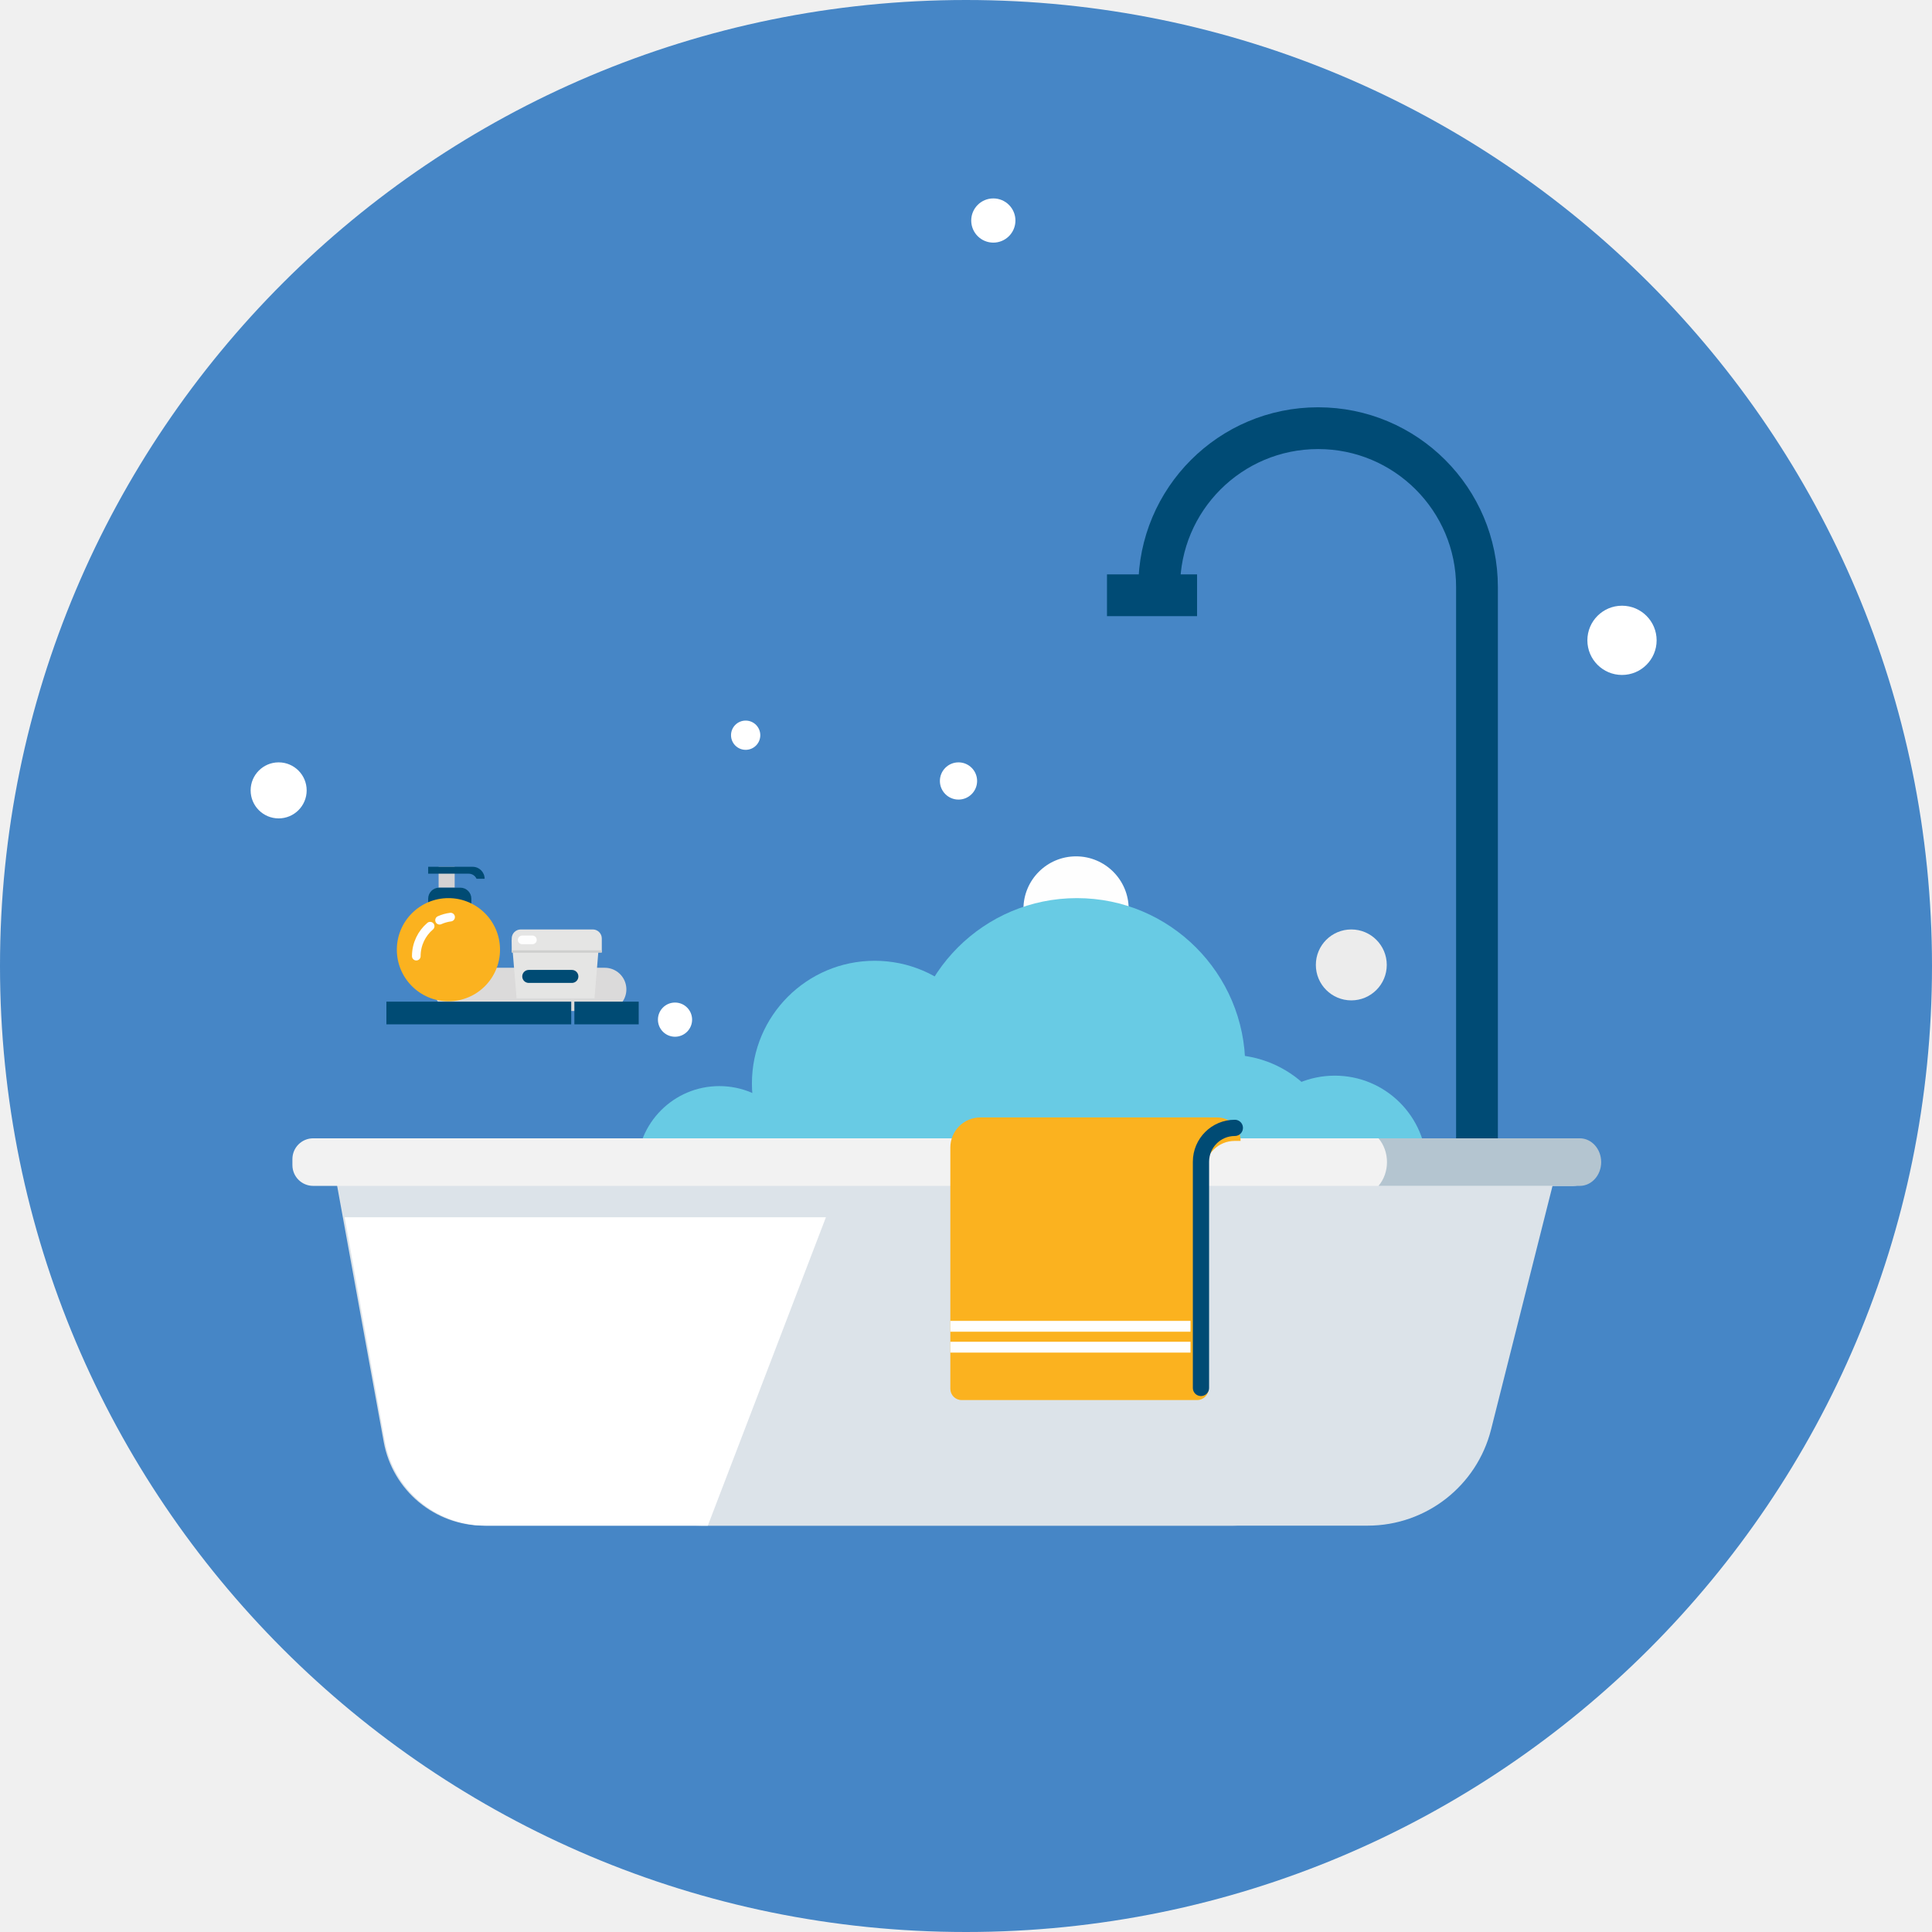
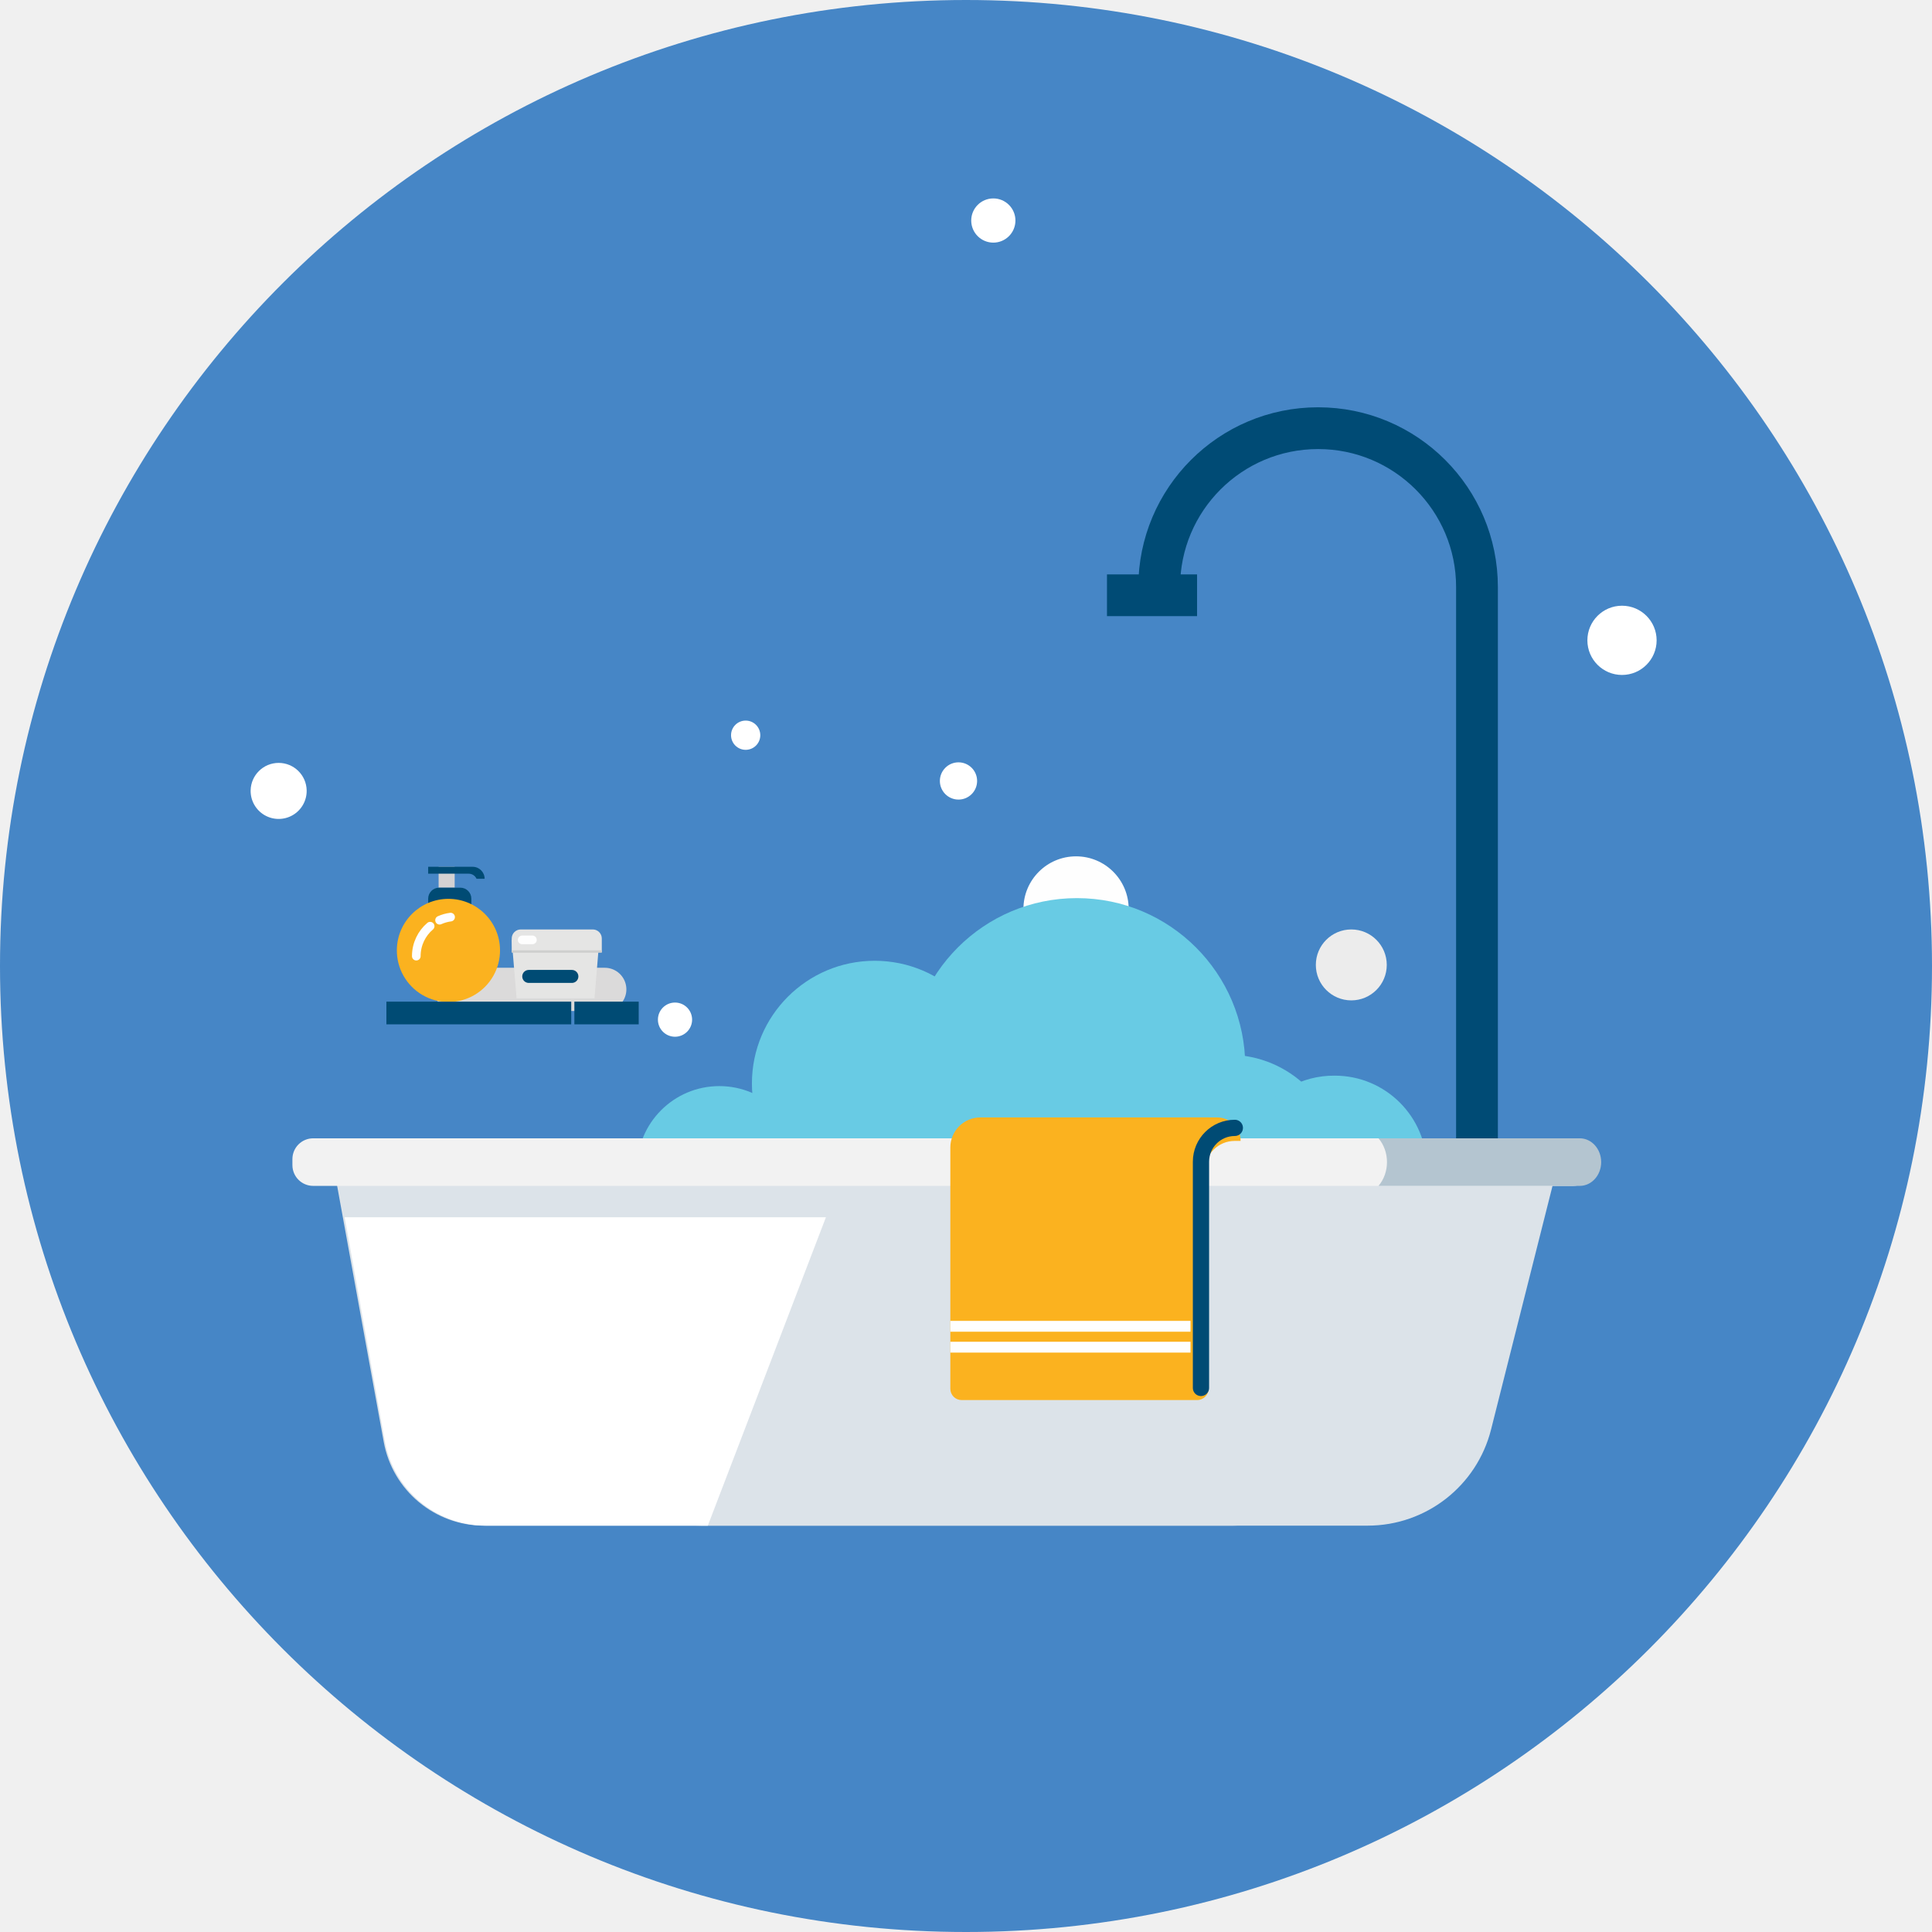
- <svg xmlns="http://www.w3.org/2000/svg" xmlns:xlink="http://www.w3.org/1999/xlink" width="185px" height="185px" viewBox="0 0 185 185" version="1.1">
+ <svg xmlns="http://www.w3.org/2000/svg" xmlns:xlink="http://www.w3.org/1999/xlink" width="185" height="185">
  <defs>
-     <polygon id="path-1" points="25.121 11.82 5.481 11.82 0.405 0.085 20.045 0.085" />
-     <polygon id="path-3" points="37.238 56.587 0.557 56.587 15.378 0.212 22.418 0.212" />
+     <path id="c" d="M37.238 56.587H.557L15.378.212h7.04z" />
+     <path id="a" d="M25.121 11.82H5.481L.405.085h19.64z" />
  </defs>
-   <g id="Page-1" stroke="none" stroke-width="1" fill="none" fill-rule="evenodd">
-     <g id="Blue-Sky-Product-Page" transform="translate(-372, -4029)">
-       <g id="Group-7-Copy" transform="translate(372, 4029)">
-         <path d="M92.5,185 C143.587,185 185,143.586 185,92.5 C185,41.414 143.587,0 92.5,0 C41.414,0 0,41.414 0,92.5 C0,143.586 41.414,185 92.5,185" id="Fill-1" fill="#4686C6" />
-         <g id="Group-9" transform="translate(43, 94)">
-           <line x1="0.632" y1="0.739" x2="14.909" y2="0.739" id="Fill-6" fill="#C1DBDB" />
-           <line x1="0.632" y1="0.739" x2="14.909" y2="0.739" id="Stroke-8" stroke="#DBDADA" stroke-width="4.14" stroke-linecap="round" />
-         </g>
-         <g id="Group-12" transform="translate(41, 96)">
-           <mask id="mask-2" fill="white">
-             <use xlink:href="#path-1" />
-           </mask>
-           <g id="Clip-11" />
-           <polygon id="Fill-10" mask="url(#mask-2)" points="25.121 11.82 5.481 11.82 0.405 0.085 20.045 0.085" />
-         </g>
-         <polygon id="Fill-13" fill="#E5E5E4" points="56.924 95.6 49.467 95.6 49 90 57.391 90" />
-         <path d="M56.761,89 L49.865,89 C49.387,89 49,89.387 49,89.864 L49,91.166 L57.626,91.166 L57.626,89.864 C57.626,89.387 57.239,89 56.761,89" id="Fill-15" fill="#E5E5E4" />
-         <polygon id="Fill-17" fill="#CECFCE" points="49 91.228 57.626 91.228 57.626 91 49 91" />
-         <g id="Group-21" transform="translate(50, 93)">
-           <line x1="0.629" y1="0.498" x2="4.762" y2="0.498" id="Fill-19" fill="#F2F2F2" />
-           <line x1="0.629" y1="0.498" x2="4.762" y2="0.498" id="Stroke-20" stroke="#004B74" stroke-width="1.242" stroke-linecap="round" />
-         </g>
-         <line x1="50" y1="90" x2="50.982" y2="90" id="Stroke-22" stroke="#FEFEFE" stroke-width="0.828" stroke-linecap="round" />
-         <polygon id="Fill-23" fill="#D3D2D3" points="42 85 43.538 85 43.538 83 42 83" />
-         <path d="M44.081,85 L42.053,85 C41.472,85 41,85.472 41,86.053 L41,88.081 C41,88.662 41.472,89.134 42.053,89.134 L44.081,89.134 C44.662,89.134 45.134,88.662 45.134,88.081 L45.134,86.053 C45.134,85.472 44.662,85 44.081,85" id="Fill-24" fill="#004B74" />
-         <path d="M47.88,90.939 C47.88,93.668 45.668,95.879 42.941,95.879 C40.212,95.879 38,93.668 38,90.939 C38,88.211 40.212,86 42.941,86 C45.668,86 47.88,88.211 47.88,90.939" id="Fill-25" fill="#FBB21F" />
-         <g id="Group-28" transform="translate(39, 87)" stroke="#FEFEFE" stroke-linecap="round" stroke-width="0.828">
-           <path d="M3.09,1.116 C3.42,0.968 3.775,0.866 4.146,0.818" id="Stroke-26" />
-           <path d="M0.863,4.557 C0.863,3.408 1.377,2.378 2.188,1.687" id="Stroke-27" />
-         </g>
-         <path d="M45.257,83 L41,83 L41,83.661 L44.881,83.661 C45.216,83.661 45.504,83.862 45.631,84.149 C45.88,84.149 46.088,84.15 46.406,84.15 C46.406,83.515 45.892,83 45.257,83" id="Fill-29" fill="#004B74" />
-         <line x1="37" y1="97" x2="54.7" y2="97" id="Stroke-30" stroke="#004B74" stroke-width="2.173" />
-         <line x1="61.16" y1="97" x2="55" y2="97" id="Stroke-31" stroke="#004B74" stroke-width="2.173" />
-         <g id="Group-34" transform="translate(92, 57)">
-           <mask id="mask-4" fill="white">
-             <use xlink:href="#path-3" />
-           </mask>
-           <g id="Clip-33" />
-           <polygon id="Fill-32" mask="url(#mask-4)" points="37.238 56.587 0.557 56.587 15.378 0.212 22.418 0.212" />
-         </g>
-         <path d="M141.43,131.235 L141.43,56.214 C141.43,47.811 134.618,41 126.215,41 C117.812,41 111,47.811 111,56.214" id="Stroke-35" stroke="#004B75" stroke-width="4" />
-         <line x1="106" y1="57" x2="114.626" y2="57" id="Stroke-36" stroke="#004B75" stroke-width="4" />
-         <path d="M158.631,61.315 C158.631,63.147 157.147,64.631 155.316,64.631 C153.485,64.631 152,63.147 152,61.315 C152,59.484 153.485,58 155.316,58 C157.147,58 158.631,59.484 158.631,61.315" id="Fill-37" fill="#FFFFFF" />
-         <path d="M97.233,21.117 C97.233,22.286 96.285,23.233 95.116,23.233 C93.947,23.233 93,22.286 93,21.117 C93,19.948 93.947,19 95.116,19 C96.285,19 97.233,19.948 97.233,21.117" id="Fill-38" fill="#FFFFFF" />
-         <path d="M29.365,75.683 C29.365,77.165 28.164,78.366 26.682,78.366 C25.201,78.366 24,77.165 24,75.683 C24,74.202 25.201,73 26.682,73 C28.164,73 29.365,74.202 29.365,75.683" id="Fill-39" fill="#FFFFFF" />
-         <path d="M108.077,87.038 C108.077,89.821 105.821,92.077 103.038,92.077 C100.256,92.077 98,89.821 98,87.038 C98,84.256 100.256,82 103.038,82 C105.821,82 108.077,84.256 108.077,87.038" id="Fill-40" fill="#FEFEFE" />
-         <path d="M76.758,111.879 C76.758,116.231 73.231,119.758 68.879,119.758 C64.528,119.758 61,116.231 61,111.879 C61,107.527 64.528,104 68.879,104 C73.231,104 76.758,107.527 76.758,111.879" id="Fill-42" fill="#68CBE4" />
-         <path d="M95.51,103.755 C95.51,110.247 90.247,115.51 83.755,115.51 C77.263,115.51 72,110.247 72,103.755 C72,97.263 77.263,92 83.755,92 C90.247,92 95.51,97.263 95.51,103.755" id="Fill-43" fill="#68CBE4" />
-         <path d="M119.241,102.12 C119.241,111.023 112.023,118.24 103.12,118.24 C94.218,118.24 87,111.023 87,102.12 C87,93.217 94.218,86 103.12,86 C112.023,86 119.241,93.217 119.241,102.12" id="Fill-44" fill="#68CBE4" />
-         <path d="M132.791,92.396 C132.791,94.272 131.27,95.792 129.395,95.792 C127.52,95.792 126,94.272 126,92.396 C126,90.521 127.52,89 129.395,89 C131.27,89 132.791,90.521 132.791,92.396" id="Fill-45" fill="#ECECEC" />
-         <path d="M93.564,74.782 C93.564,75.765 92.766,76.564 91.782,76.564 C90.797,76.564 90,75.765 90,74.782 C90,73.798 90.797,73 91.782,73 C92.766,73 93.564,73.798 93.564,74.782" id="Fill-46" fill="#FFFFFF" />
-         <path d="M72.802,70.4 C72.802,71.174 72.175,71.801 71.402,71.801 C70.627,71.801 70,71.174 70,70.4 C70,69.627 70.627,69 71.402,69 C72.175,69 72.802,69.627 72.802,70.4" id="Fill-47" fill="#FFFFFF" />
-         <path d="M66.273,97.637 C66.273,98.54 65.541,99.274 64.636,99.274 C63.732,99.274 63,98.54 63,97.637 C63,96.733 63.732,96 64.636,96 C65.541,96 66.273,96.733 66.273,97.637" id="Fill-48" fill="#FFFFFF" />
-         <path d="M128.312,111.656 C128.312,117.541 123.541,122.312 117.657,122.312 C111.772,122.312 107,117.541 107,111.656 C107,105.771 111.772,101 117.657,101 C123.541,101 128.312,105.771 128.312,111.656" id="Fill-49" fill="#68CBE4" />
-         <path d="M136.628,111.814 C136.628,116.682 132.682,120.627 127.814,120.627 C122.946,120.627 119,116.682 119,111.814 C119,106.946 122.946,103 127.814,103 C132.682,103 136.628,106.946 136.628,111.814" id="Fill-50" fill="#68CBE4" />
-         <path d="M130.963,146.089 L67.145,146.089 C62.424,146.089 58.378,142.714 57.533,138.069 L53.017,113.244 C52.9,112.597 53.397,112 54.056,112 L147.703,112 C148.361,112 148.859,112.597 148.741,113.244 L142.777,136.886 C141.411,142.297 136.544,146.089 130.963,146.089" id="Fill-54" fill="#DCE3E9" />
-         <path d="M118.058,146.089 L46.355,146.089 C41.634,146.089 37.588,142.714 36.744,138.069 L32,112 L131.077,112 L126.095,139.383 C125.388,143.267 122.005,146.089 118.058,146.089" id="Fill-55" fill="#DCE3E9" />
-         <path d="M150.638,113.555 L29.989,113.555 C28.891,113.555 28,112.665 28,111.567 L28,110.989 C28,109.891 28.891,109 29.989,109 L150.638,109 C151.736,109 152.626,109.891 152.626,110.989 L152.626,111.567 C152.626,112.665 151.736,113.555 150.638,113.555" id="Fill-56" fill="#F2F2F2" />
-         <path d="M151.272,113.555 L132,113.555 C133.082,112.275 133.082,110.281 132,109 L151.272,109 C152.404,109 153.322,110.02 153.322,111.278 C153.322,112.535 152.404,113.555 151.272,113.555" id="Fill-57" fill="#B4C5D0" />
-         <path d="M79.086,116.56 L67.778,146.089 L46.52,146.089 C41.764,146.089 37.691,142.683 36.851,138.002 L33,116.56 L79.086,116.56 Z" id="Fill-58" fill="#FFFFFF" />
-         <path d="M114.633,134.064 L92.081,134.064 C91.484,134.064 91,133.581 91,132.983 L91,109.881 C91,108.29 92.289,107 93.881,107 L115.73,107 L115.73,132.967 C115.73,133.574 115.238,134.064 114.633,134.064" id="Fill-59" fill="#FBB21F" />
-         <path d="M118.231,109.249 L118.793,109.249 C118.793,108.007 117.787,107 116.544,107 L115.377,107 L113,107 L113,112.103 L115.377,112.103 C115.377,110.526 116.655,109.249 118.231,109.249" id="Fill-60" fill="#FBB21F" />
-         <path d="M115,132.902 L115,111.243 C115,109.452 116.451,108 118.242,108" id="Stroke-61" stroke="#004B74" stroke-width="1.556" stroke-linecap="round" />
-         <line x1="91" y1="127" x2="114" y2="127" id="Stroke-62" stroke="#FEFEFE" stroke-width="1.038" />
-         <line x1="91" y1="129" x2="114" y2="129" id="Stroke-63" stroke="#FEFEFE" stroke-width="1.038" />
-       </g>
+   <defs>
+     <use xlink:href="#a" />
+     <use xlink:href="#c" />
+   </defs>
+   <g fill="none" fill-rule="evenodd">
+     <path fill="#4686C6" d="M92.5 185c51.087 0 92.5-41.414 92.5-92.5S143.587 0 92.5 0C41.414 0 0 41.414 0 92.5S41.414 185 92.5 185" />
+     <path fill="#C1DBDB" d="M43.632 94.739h14.277" />
+     <path stroke="#DBDADA" stroke-linecap="round" stroke-width="4.14" d="M43.632 94.739h14.277" />
+     <g transform="translate(41 96)">
+       <mask id="b" fill="#fff">
+         <use xlink:href="#a" />
+       </mask>
+       <use mask="url(#b)" xlink:href="#a" />
    </g>
+     <path fill="#E5E5E4" d="M56.924 95.6h-7.457L49 90h8.391z" />
+     <path fill="#E5E5E4" d="M56.761 89h-6.896a.864.864 0 00-.865.864v1.302h8.626v-1.302a.864.864 0 00-.865-.864" />
+     <path fill="#CECFCE" d="M49 91.228h8.626V91H49z" />
+     <path fill="#F2F2F2" d="M50.629 93.498h4.133" />
+     <path stroke="#004B74" stroke-linecap="round" stroke-width="1.242" d="M50.629 93.498h4.133" />
+     <path stroke="#FEFEFE" stroke-linecap="round" stroke-width=".828" d="M50 90h.982" />
+     <path fill="#D3D2D3" d="M42 85h1.538v-2H42z" />
+     <path fill="#004B74" d="M44.081 85h-2.028c-.581 0-1.053.472-1.053 1.053v2.028c0 .581.472 1.053 1.053 1.053h2.028c.581 0 1.053-.472 1.053-1.053v-2.028c0-.581-.472-1.053-1.053-1.053" />
+     <path fill="#FBB21F" d="M47.88 90.939a4.94 4.94 0 11-9.879.001 4.94 4.94 0 019.879-.001" />
+     <g stroke="#FEFEFE" stroke-linecap="round" stroke-width=".828">
+       <path d="M42.09 88.116c.33-.148.684-.25 1.056-.298M39.863 91.557c0-1.15.514-2.18 1.325-2.87" />
+     </g>
+     <path fill="#004B74" d="M45.257 83H41v.661h3.881a.82.82 0 01.75.488l.775.001A1.15 1.15 0 0045.257 83" />
+     <path stroke="#004B74" stroke-width="2.173" d="M37 97h17.7M61.16 97H55" />
+     <g transform="translate(92 57)">
+       <mask id="d" fill="#fff">
+         <use xlink:href="#c" />
+       </mask>
+       <use mask="url(#d)" xlink:href="#c" />
+     </g>
+     <path stroke="#004B75" stroke-width="4" d="M141.43 131.235V56.214c0-8.403-6.812-15.214-15.215-15.214C117.812 41 111 47.811 111 56.214M106 57h8.626" />
+     <path fill="#FFF" d="M158.631 61.315a3.315 3.315 0 11-6.63.002 3.315 3.315 0 016.63-.002M97.233 21.117a2.116 2.116 0 11-4.233 0 2.116 2.116 0 014.233 0M29.365 75.683a2.683 2.683 0 11-5.365 0 2.683 2.683 0 015.365 0" />
+     <path fill="#FEFEFE" d="M108.077 87.038a5.039 5.039 0 11-10.078 0 5.039 5.039 0 0110.078 0" />
+     <path fill="#68CBE4" d="M76.758 111.879a7.879 7.879 0 11-15.758 0 7.879 7.879 0 0115.758 0" />
+     <path fill="#68CBE4" d="M95.51 103.755c0 6.492-5.263 11.755-11.755 11.755-6.492 0-11.755-5.263-11.755-11.755C72 97.263 77.263 92 83.755 92c6.492 0 11.755 5.263 11.755 11.755" />
+     <path fill="#68CBE4" d="M119.241 102.12c0 8.903-7.218 16.12-16.121 16.12-8.902 0-16.12-7.217-16.12-16.12C87 93.217 94.218 86 103.12 86c8.903 0 16.121 7.217 16.121 16.12" />
+     <path fill="#ECECEC" d="M132.791 92.396a3.396 3.396 0 11-6.792 0 3.396 3.396 0 016.792 0" />
+     <path fill="#FFF" d="M93.564 74.782a1.783 1.783 0 11-3.566-.002 1.783 1.783 0 013.566.002M72.802 70.4a1.4 1.4 0 11-2.8.001 1.4 1.4 0 012.8-.001M66.273 97.637a1.637 1.637 0 11-3.274 0 1.637 1.637 0 013.274 0" />
+     <path fill="#68CBE4" d="M128.312 111.656c0 5.885-4.771 10.656-10.655 10.656-5.885 0-10.657-4.771-10.657-10.656 0-5.885 4.772-10.656 10.657-10.656 5.884 0 10.655 4.771 10.655 10.656" />
+     <path fill="#68CBE4" d="M136.628 111.814a8.813 8.813 0 01-8.814 8.813 8.814 8.814 0 110-17.627 8.814 8.814 0 018.814 8.814" />
+     <path fill="#DCE3E9" d="M130.963 146.089H67.145a9.769 9.769 0 01-9.612-8.02l-4.516-24.825a1.056 1.056 0 011.04-1.244h93.646c.658 0 1.156.597 1.038 1.244l-5.964 23.642a12.185 12.185 0 01-11.814 9.203" />
+     <path fill="#DCE3E9" d="M118.058 146.089H46.355a9.767 9.767 0 01-9.611-8.02L32 112h99.077l-4.982 27.383a8.169 8.169 0 01-8.037 6.706" />
+     <path fill="#F2F2F2" d="M150.638 113.555H29.989A1.989 1.989 0 0128 111.567v-.578A1.99 1.99 0 0129.989 109h120.649c1.098 0 1.988.891 1.988 1.989v.578c0 1.098-.89 1.988-1.988 1.988" />
+     <path fill="#B4C5D0" d="M151.272 113.555H132c1.082-1.28 1.082-3.274 0-4.555h19.272c1.132 0 2.05 1.02 2.05 2.278 0 1.257-.918 2.277-2.05 2.277" />
+     <path fill="#FFF" d="M79.086 116.56l-11.308 29.529H46.52a9.822 9.822 0 01-9.669-8.087L33 116.56h46.086z" />
+     <path fill="#FBB21F" d="M114.633 134.064H92.081A1.08 1.08 0 0191 132.983v-23.102A2.88 2.88 0 0193.881 107h21.849v25.967c0 .607-.492 1.097-1.097 1.097" />
+     <path fill="#FBB21F" d="M118.231 109.249h.562a2.248 2.248 0 00-2.249-2.249H113v5.103h2.377a2.854 2.854 0 012.854-2.854" />
+     <path stroke="#004B74" stroke-linecap="round" stroke-width="1.556" d="M115 132.902v-21.659a3.242 3.242 0 013.242-3.243" />
+     <path stroke="#FEFEFE" stroke-width="1.038" d="M91 127h23M91 129h23" />
  </g>
</svg>
